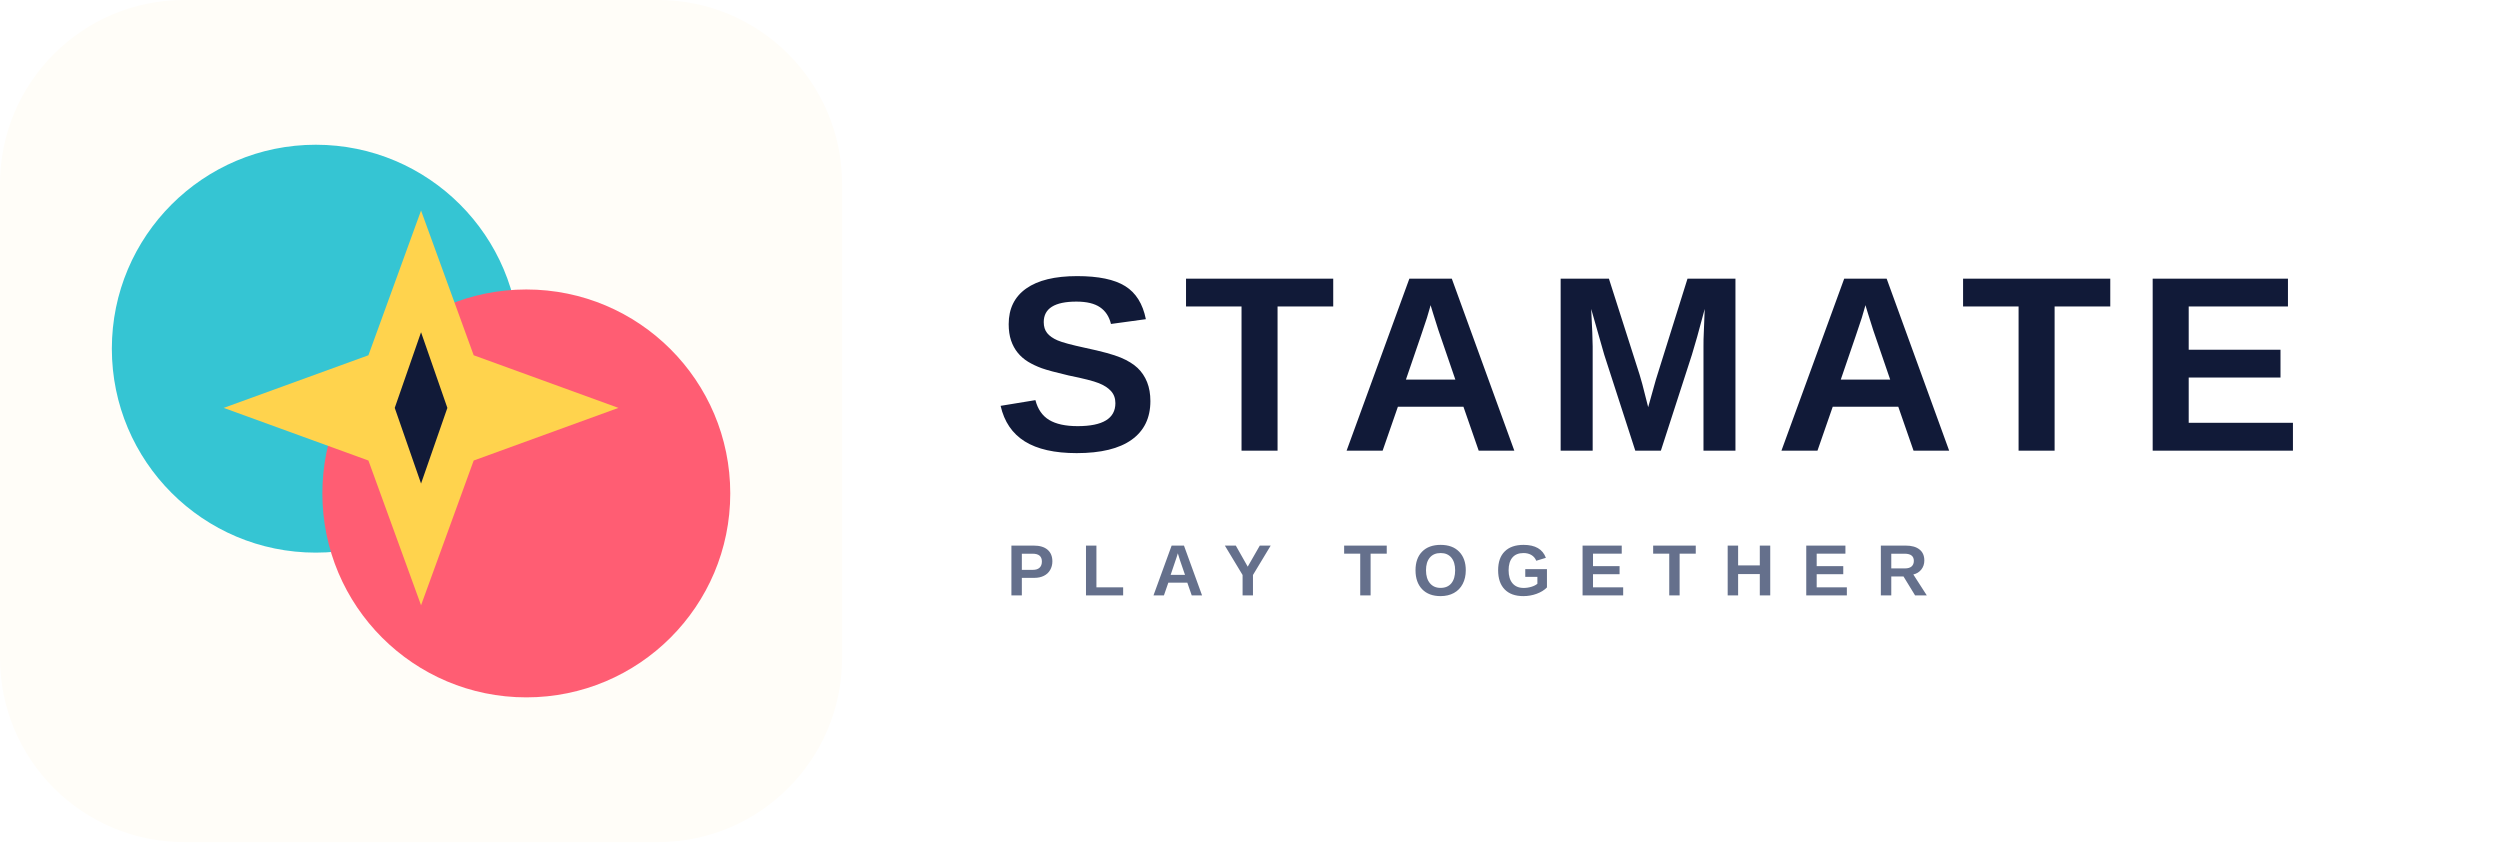
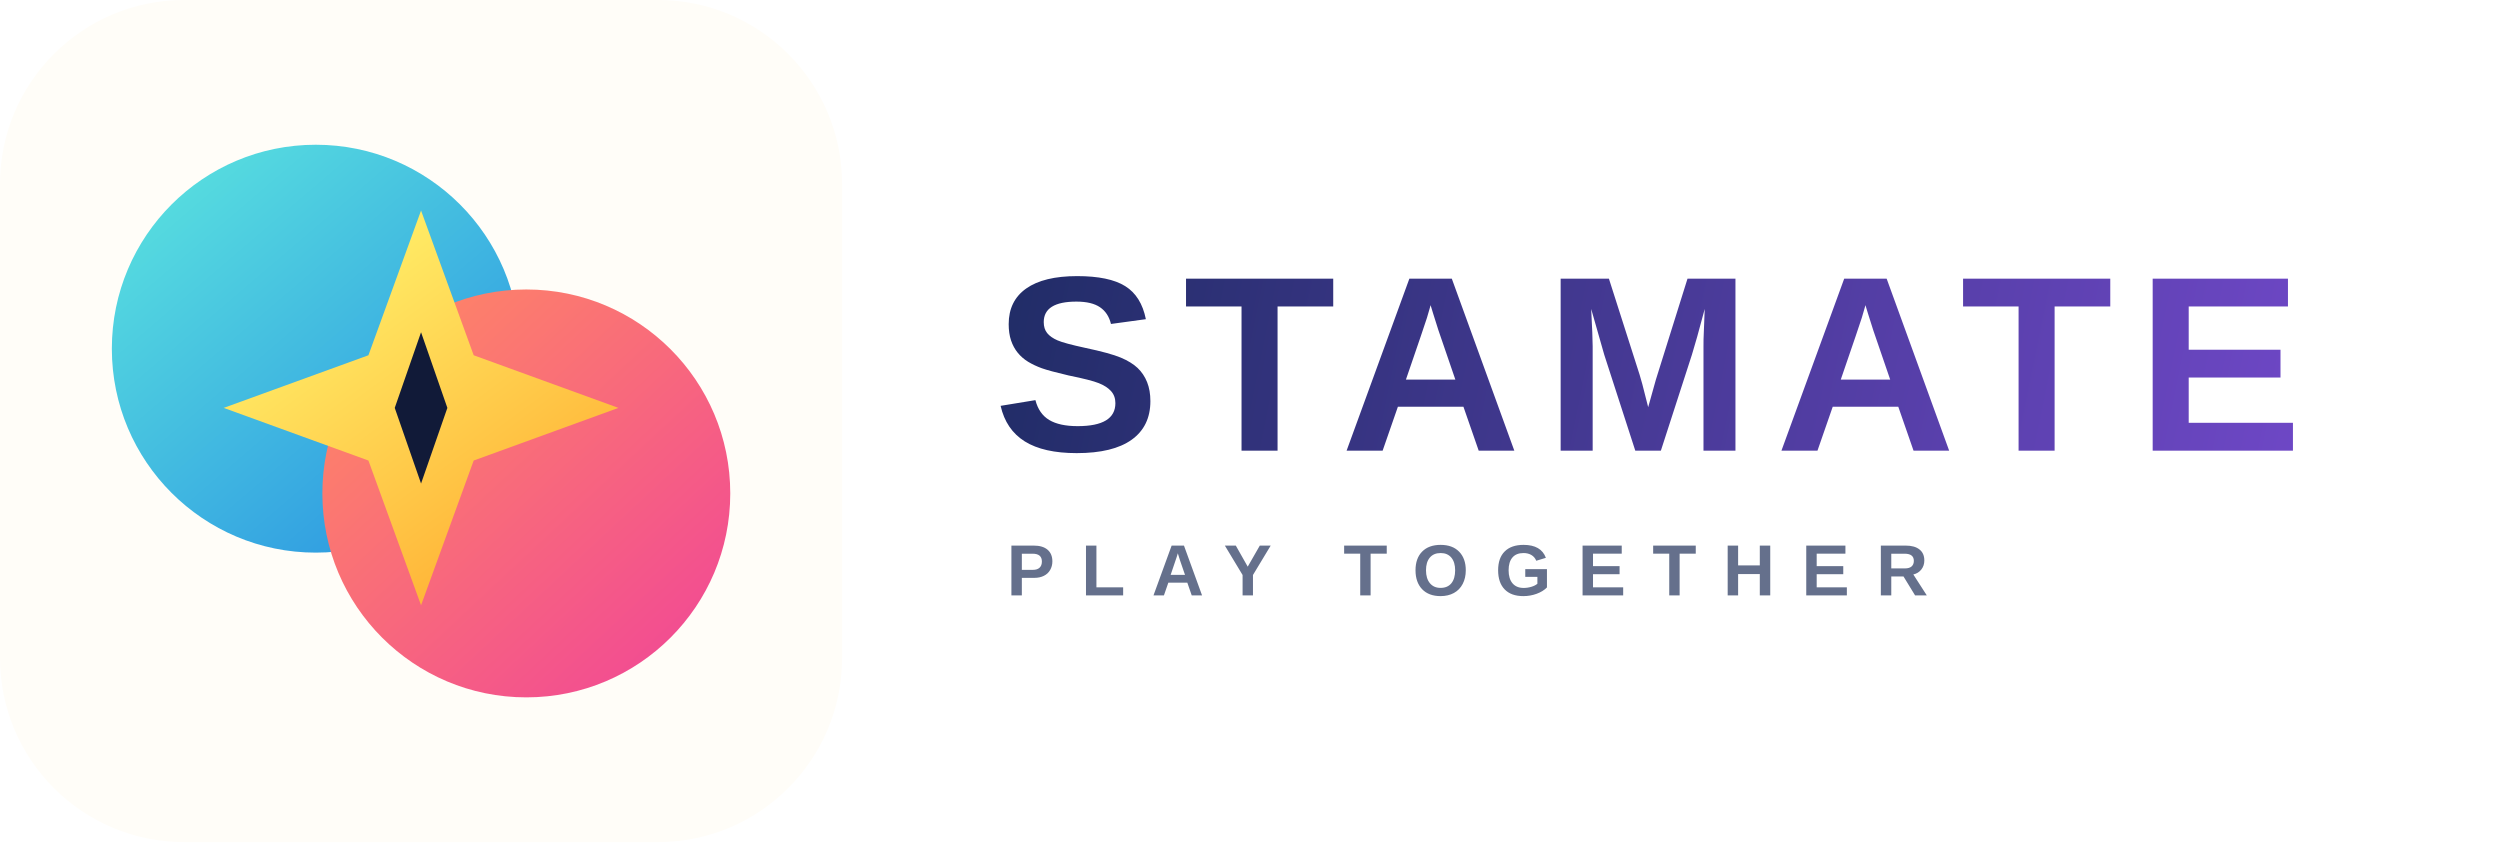
<svg xmlns="http://www.w3.org/2000/svg" viewBox="0 0 760 256" role="img" aria-labelledby="title desc">
+   <defs>
+     <linearGradient id="stamate-logo-cyan" x1="44" y1="44" x2="150" y2="168" gradientUnits="userSpaceOnUse">
+       <stop stop-color="#5BE4DF" />
+       <stop offset="1" stop-color="#288FE2" />
+     </linearGradient>
+     <linearGradient id="stamate-logo-coral" x1="104" y1="92" x2="218" y2="214" gradientUnits="userSpaceOnUse">
+       <stop stop-color="#FF8A63" />
+       <stop offset="1" stop-color="#F04498" />
+     </linearGradient>
+     <linearGradient id="stamate-logo-spark" x1="92" y1="78" x2="164" y2="176" gradientUnits="userSpaceOnUse">
+       <stop stop-color="#FFF16A" />
+       <stop offset="1" stop-color="#FFAE32" />
+     </linearGradient>
+     <linearGradient id="stamate-word" x1="302" y1="84" x2="704" y2="166" gradientUnits="userSpaceOnUse">
+       <stop stop-color="#202C66" />
+       <stop offset="1" stop-color="#7048C8" />
+     </linearGradient>
+   </defs>
  <g>
    <rect width="256" height="256" rx="56" fill="#FFFDF8" />
-     <circle cx="96" cy="106" r="62" fill="#35C5D3" />
-     <circle cx="160" cy="150" r="62" fill="#FF5D73" />
-     <path d="m128 64 16 44 44 16-44 16-16 44-16-44-44-16 44-16z" fill="#FFD34D" />
+     <circle cx="96" cy="106" r="62" fill="url(#stamate-logo-cyan)" />
+     <circle cx="160" cy="150" r="62" fill="url(#stamate-logo-coral)" />
+     <path d="m128 64 16 44 44 16-44 16-16 44-16-44-44-16 44-16z" fill="url(#stamate-logo-spark)" />
    <path d="m128 101 8 23-8 23-8-23z" fill="#111A38" />
  </g>
-   <text x="302" y="137" fill="#111A38" font-family="Arial, Helvetica, sans-serif" font-size="76" font-weight="800" letter-spacing="7">STAMATE</text>
+   <text x="302" y="137" fill="url(#stamate-word)" font-family="Arial, Helvetica, sans-serif" font-size="76" font-weight="800" letter-spacing="7">STAMATE</text>
  <text x="306" y="181" fill="#65708C" font-family="Arial, Helvetica, sans-serif" font-size="22" font-weight="700" letter-spacing="8">PLAY TOGETHER</text>
</svg>
